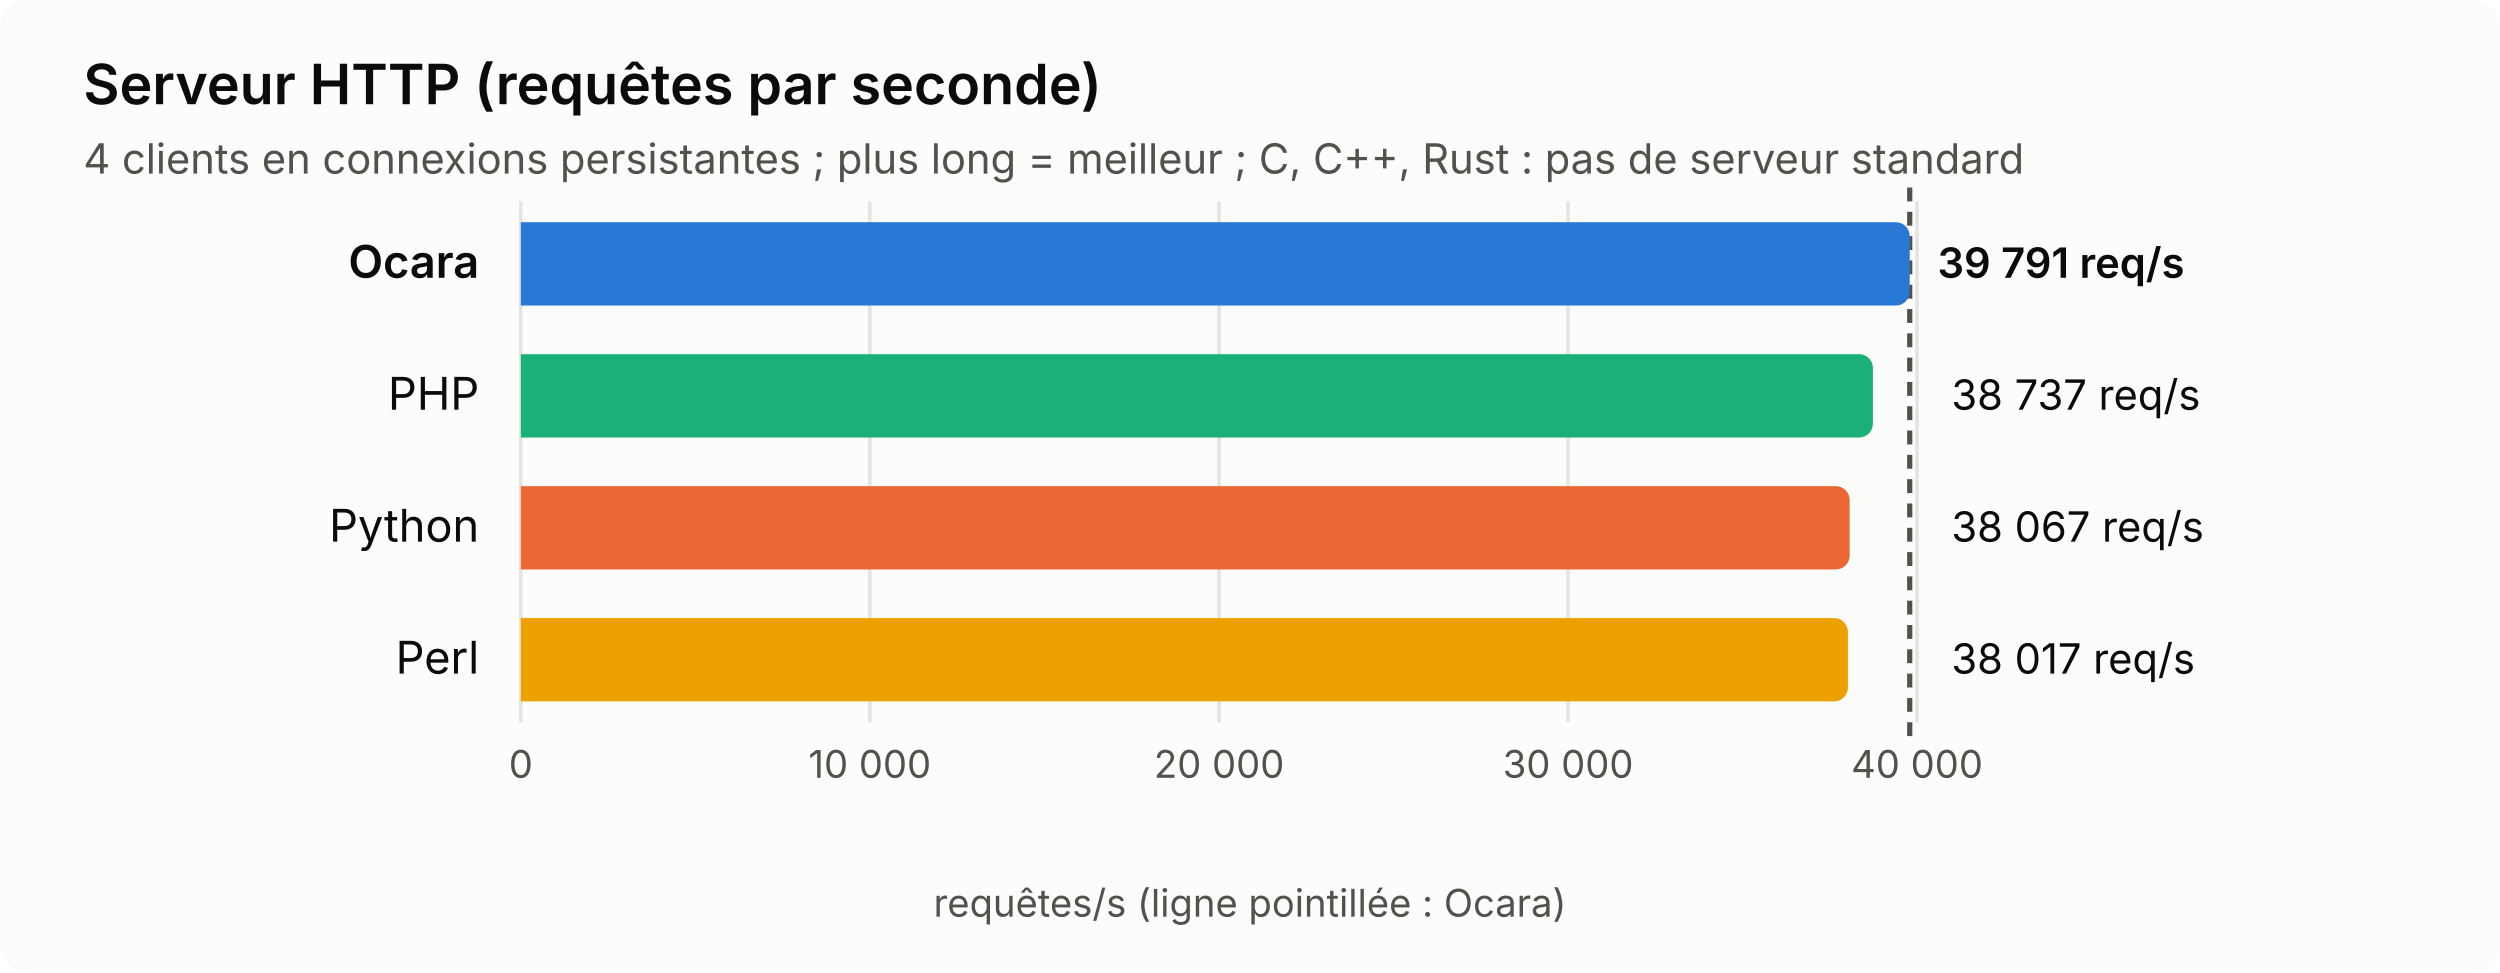
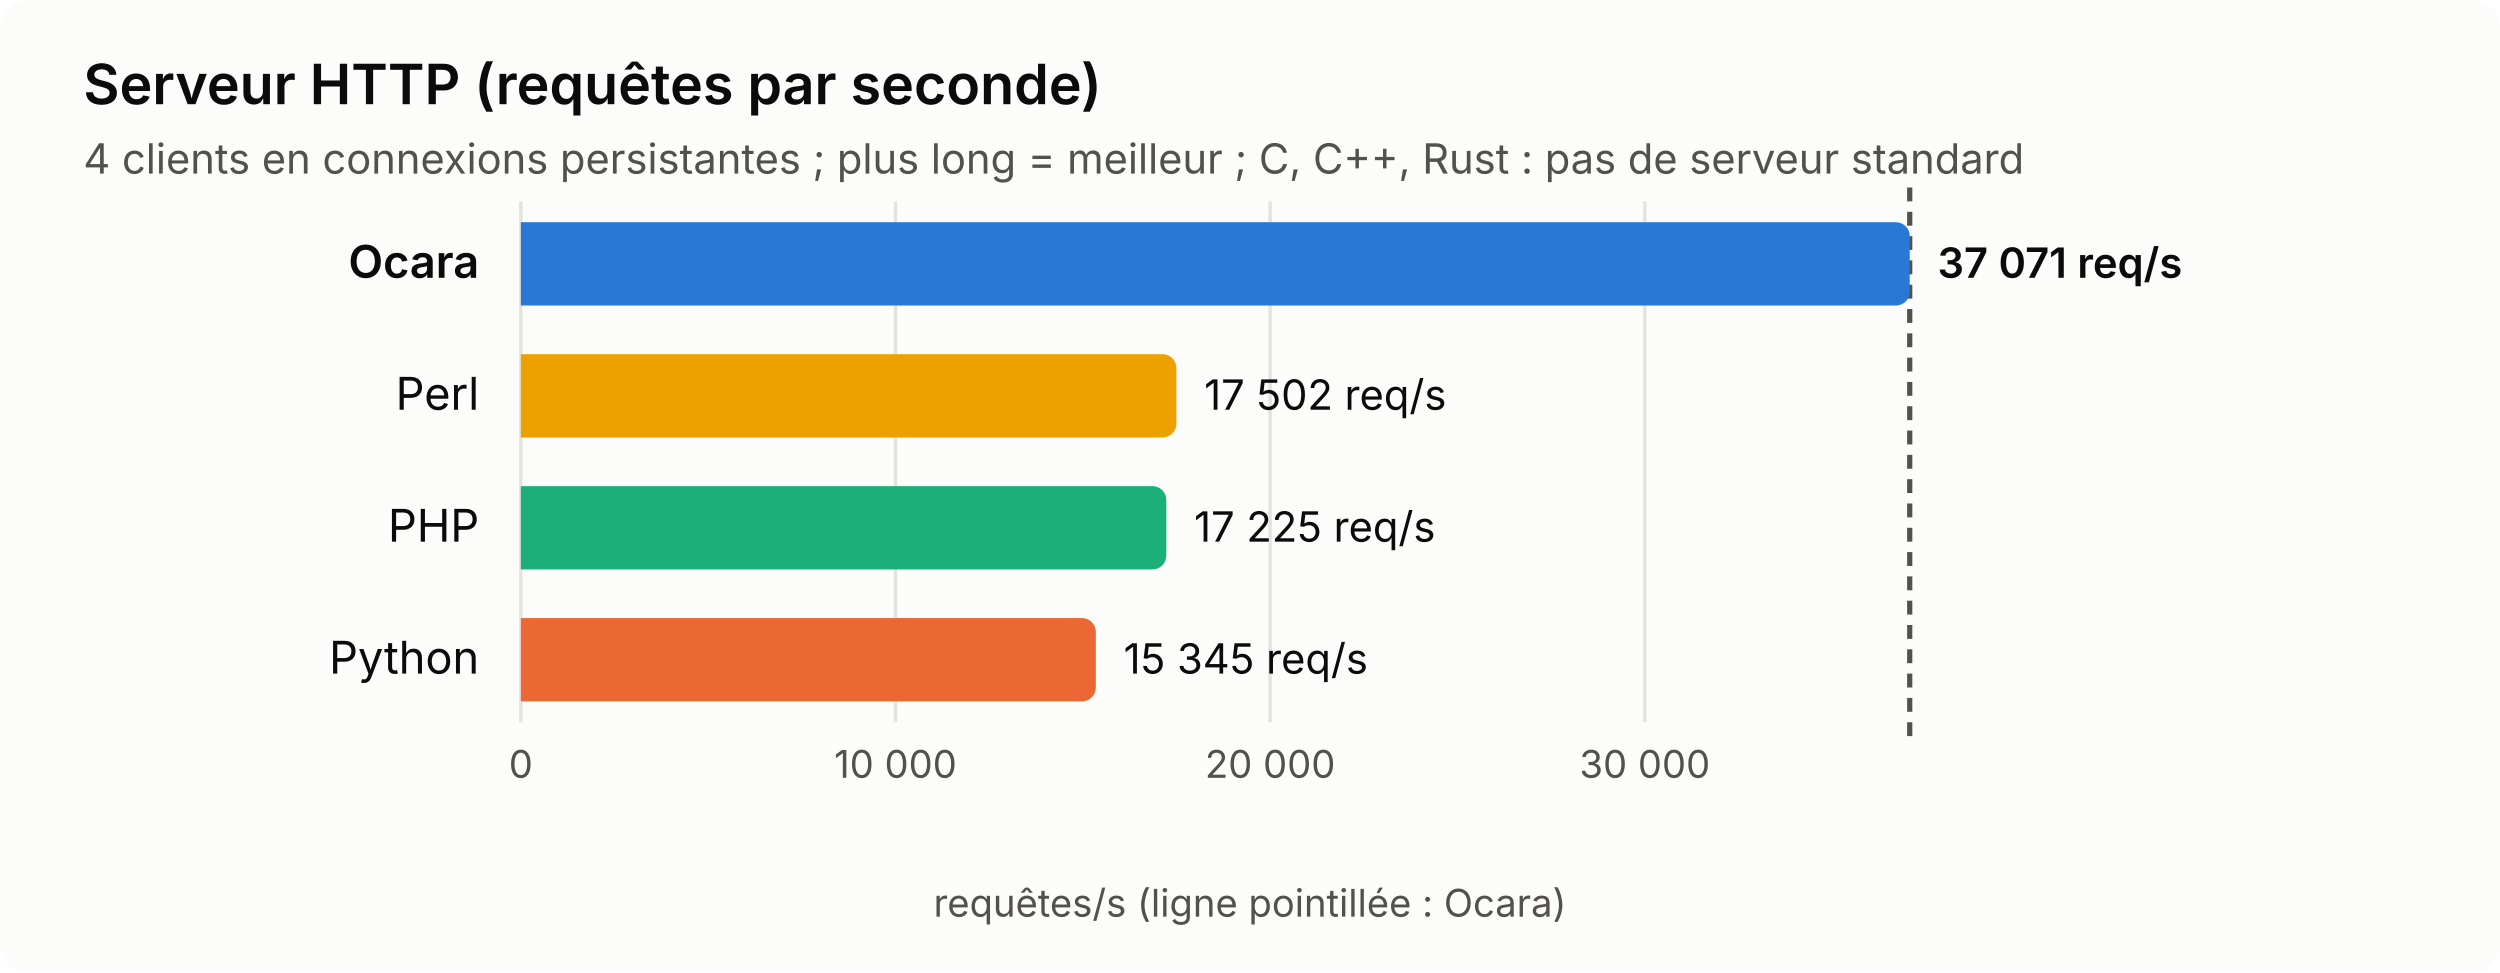
<svg xmlns="http://www.w3.org/2000/svg" viewBox="0 0 720 280" width="720" height="280" role="img" aria-labelledby="t d">
  <style>svg { font-family: system-ui, -apple-system, 'Segoe UI', sans-serif; } .surface { fill: #fcfcfb; } .ink { fill: #0b0b0b; } .ink2 { fill: #52514e; } .grid { stroke: #e4e3df; } .ref { stroke: #52514e; } .s0 { fill: #2a78d6; } .s1 { fill: #eb6834; } .s2 { fill: #1baf7a; } .s3 { fill: #eda100; } .s4 { fill: #e87ba4; } .s5 { fill: #008300; } .s6 { fill: #6250d6; } @media (prefers-color-scheme: dark) { .surface { fill: #1a1a19; } .ink { fill: #f0efec; } .ink2 { fill: #c3c2b7; } .grid { stroke: #3a3936; } .ref { stroke: #c3c2b7; } .s0 { fill: #3987e5; } .s1 { fill: #d95926; } .s2 { fill: #199e70; } .s3 { fill: #c98500; } .s4 { fill: #d55181; } .s5 { fill: #008300; } .s6 { fill: #9085e9; } }</style>
  <rect class="surface" width="720" height="280" rx="8" />
  <text class="ink" x="24" y="30" font-size="16" font-weight="600">Serveur HTTP (requêtes par seconde)</text>
  <text class="ink2" x="24" y="50" font-size="12">4 clients en connexions persistantes ; plus long = meilleur ; C, C++, Rust : pas de serveur standard</text>
  <line class="grid" x1="150.0" y1="58" x2="150.0" y2="208" stroke-width="1" />
  <text class="ink2" x="150.0" y="224" font-size="11" text-anchor="middle">0</text>
-   <line class="grid" x1="250.5" y1="58" x2="250.5" y2="208" stroke-width="1" />
-   <text class="ink2" x="250.5" y="224" font-size="11" text-anchor="middle">10 000</text>
-   <line class="grid" x1="351.1" y1="58" x2="351.1" y2="208" stroke-width="1" />
-   <text class="ink2" x="351.1" y="224" font-size="11" text-anchor="middle">20 000</text>
-   <line class="grid" x1="451.6" y1="58" x2="451.6" y2="208" stroke-width="1" />
-   <text class="ink2" x="451.6" y="224" font-size="11" text-anchor="middle">30 000</text>
-   <line class="grid" x1="552.1" y1="58" x2="552.1" y2="208" stroke-width="1" />
-   <text class="ink2" x="552.1" y="224" font-size="11" text-anchor="middle">40 000</text>
+   <line class="grid" x1="257.9" y1="58" x2="257.9" y2="208" stroke-width="1" />
+   <text class="ink2" x="257.9" y="224" font-size="11" text-anchor="middle">10 000</text>
+   <line class="grid" x1="365.8" y1="58" x2="365.8" y2="208" stroke-width="1" />
+   <text class="ink2" x="365.8" y="224" font-size="11" text-anchor="middle">20 000</text>
+   <line class="grid" x1="473.7" y1="58" x2="473.7" y2="208" stroke-width="1" />
+   <text class="ink2" x="473.7" y="224" font-size="11" text-anchor="middle">30 000</text>
  <line class="ref" x1="550.0" y1="54" x2="550.0" y2="212" stroke-width="1.5" stroke-dasharray="4 3" />
  <text class="ink" x="138" y="80.0" font-size="13" text-anchor="end" font-weight="600">Ocara</text>
  <path class="s0" d="M150,64 h396.0 a4,4 0 0 1 4,4 v16 a4,4 0 0 1 -4,4 h-396.0 z" />
-   <text class="ink" x="558.0" y="80.0" font-size="12" font-weight="600">39 791 req/s</text>
-   <text class="ink" x="138" y="118.0" font-size="13" text-anchor="end">PHP</text>
-   <path class="s2" d="M150,102 h385.4 a4,4 0 0 1 4,4 v16 a4,4 0 0 1 -4,4 h-385.4 z" />
-   <text class="ink" x="562.0" y="118.0" font-size="12">38 737 req/s</text>
-   <text class="ink" x="138" y="156.0" font-size="13" text-anchor="end">Python</text>
-   <path class="s1" d="M150,140 h378.7 a4,4 0 0 1 4,4 v16 a4,4 0 0 1 -4,4 h-378.7 z" />
-   <text class="ink" x="562.0" y="156.0" font-size="12">38 067 req/s</text>
-   <text class="ink" x="138" y="194.0" font-size="13" text-anchor="end">Perl</text>
-   <path class="s3" d="M150,178 h378.2 a4,4 0 0 1 4,4 v16 a4,4 0 0 1 -4,4 h-378.2 z" />
-   <text class="ink" x="562.0" y="194.0" font-size="12">38 017 req/s</text>
+   <text class="ink" x="558.0" y="80.0" font-size="12" font-weight="600">37 071 req/s</text>
+   <text class="ink" x="138" y="118.0" font-size="13" text-anchor="end">Perl</text>
+   <path class="s3" d="M150,102 h184.8 a4,4 0 0 1 4,4 v16 a4,4 0 0 1 -4,4 h-184.8 z" />
+   <text class="ink" x="346.8" y="118.0" font-size="12">17 502 req/s</text>
+   <text class="ink" x="138" y="156.0" font-size="13" text-anchor="end">PHP</text>
+   <path class="s2" d="M150,140 h181.9 a4,4 0 0 1 4,4 v16 a4,4 0 0 1 -4,4 h-181.9 z" />
+   <text class="ink" x="343.9" y="156.0" font-size="12">17 225 req/s</text>
+   <text class="ink" x="138" y="194.0" font-size="13" text-anchor="end">Python</text>
+   <path class="s1" d="M150,178 h161.6 a4,4 0 0 1 4,4 v16 a4,4 0 0 1 -4,4 h-161.6 z" />
+   <text class="ink" x="323.6" y="194.0" font-size="12">15 345 req/s</text>
  <text class="ink2" x="360.0" y="264" font-size="11" text-anchor="middle">requêtes/s (ligne pointillée : Ocara)</text>
</svg>
